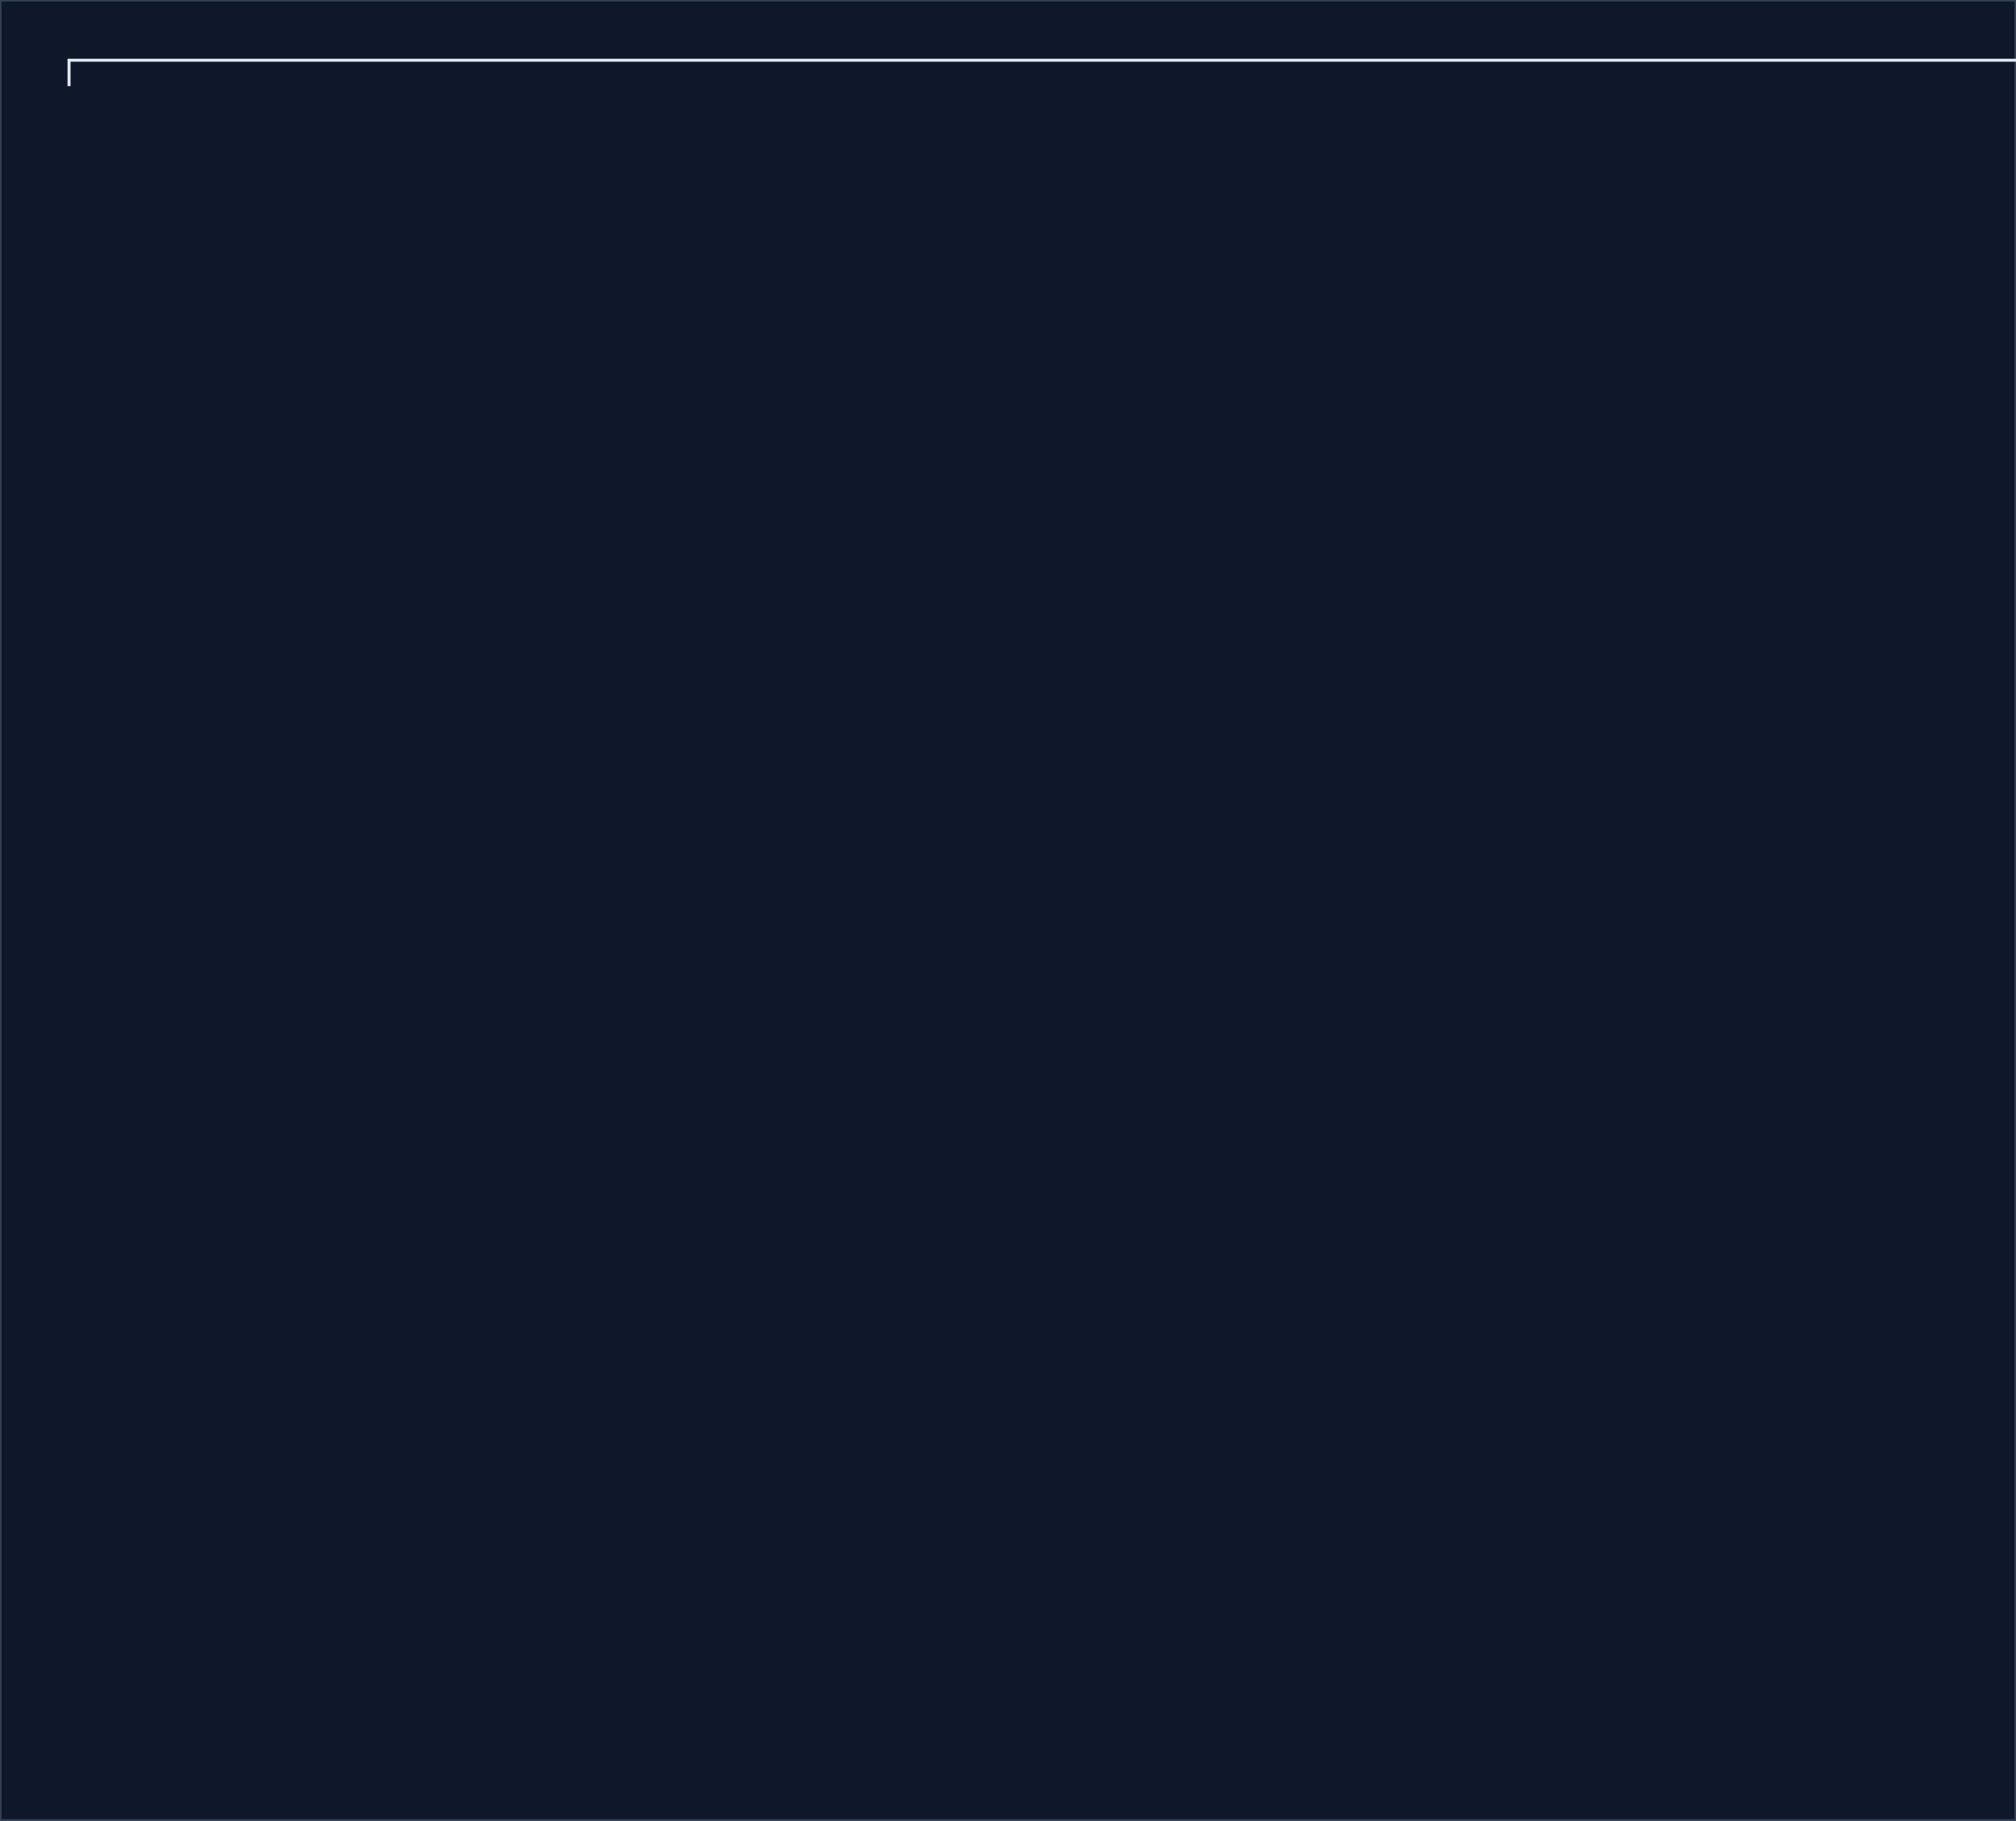
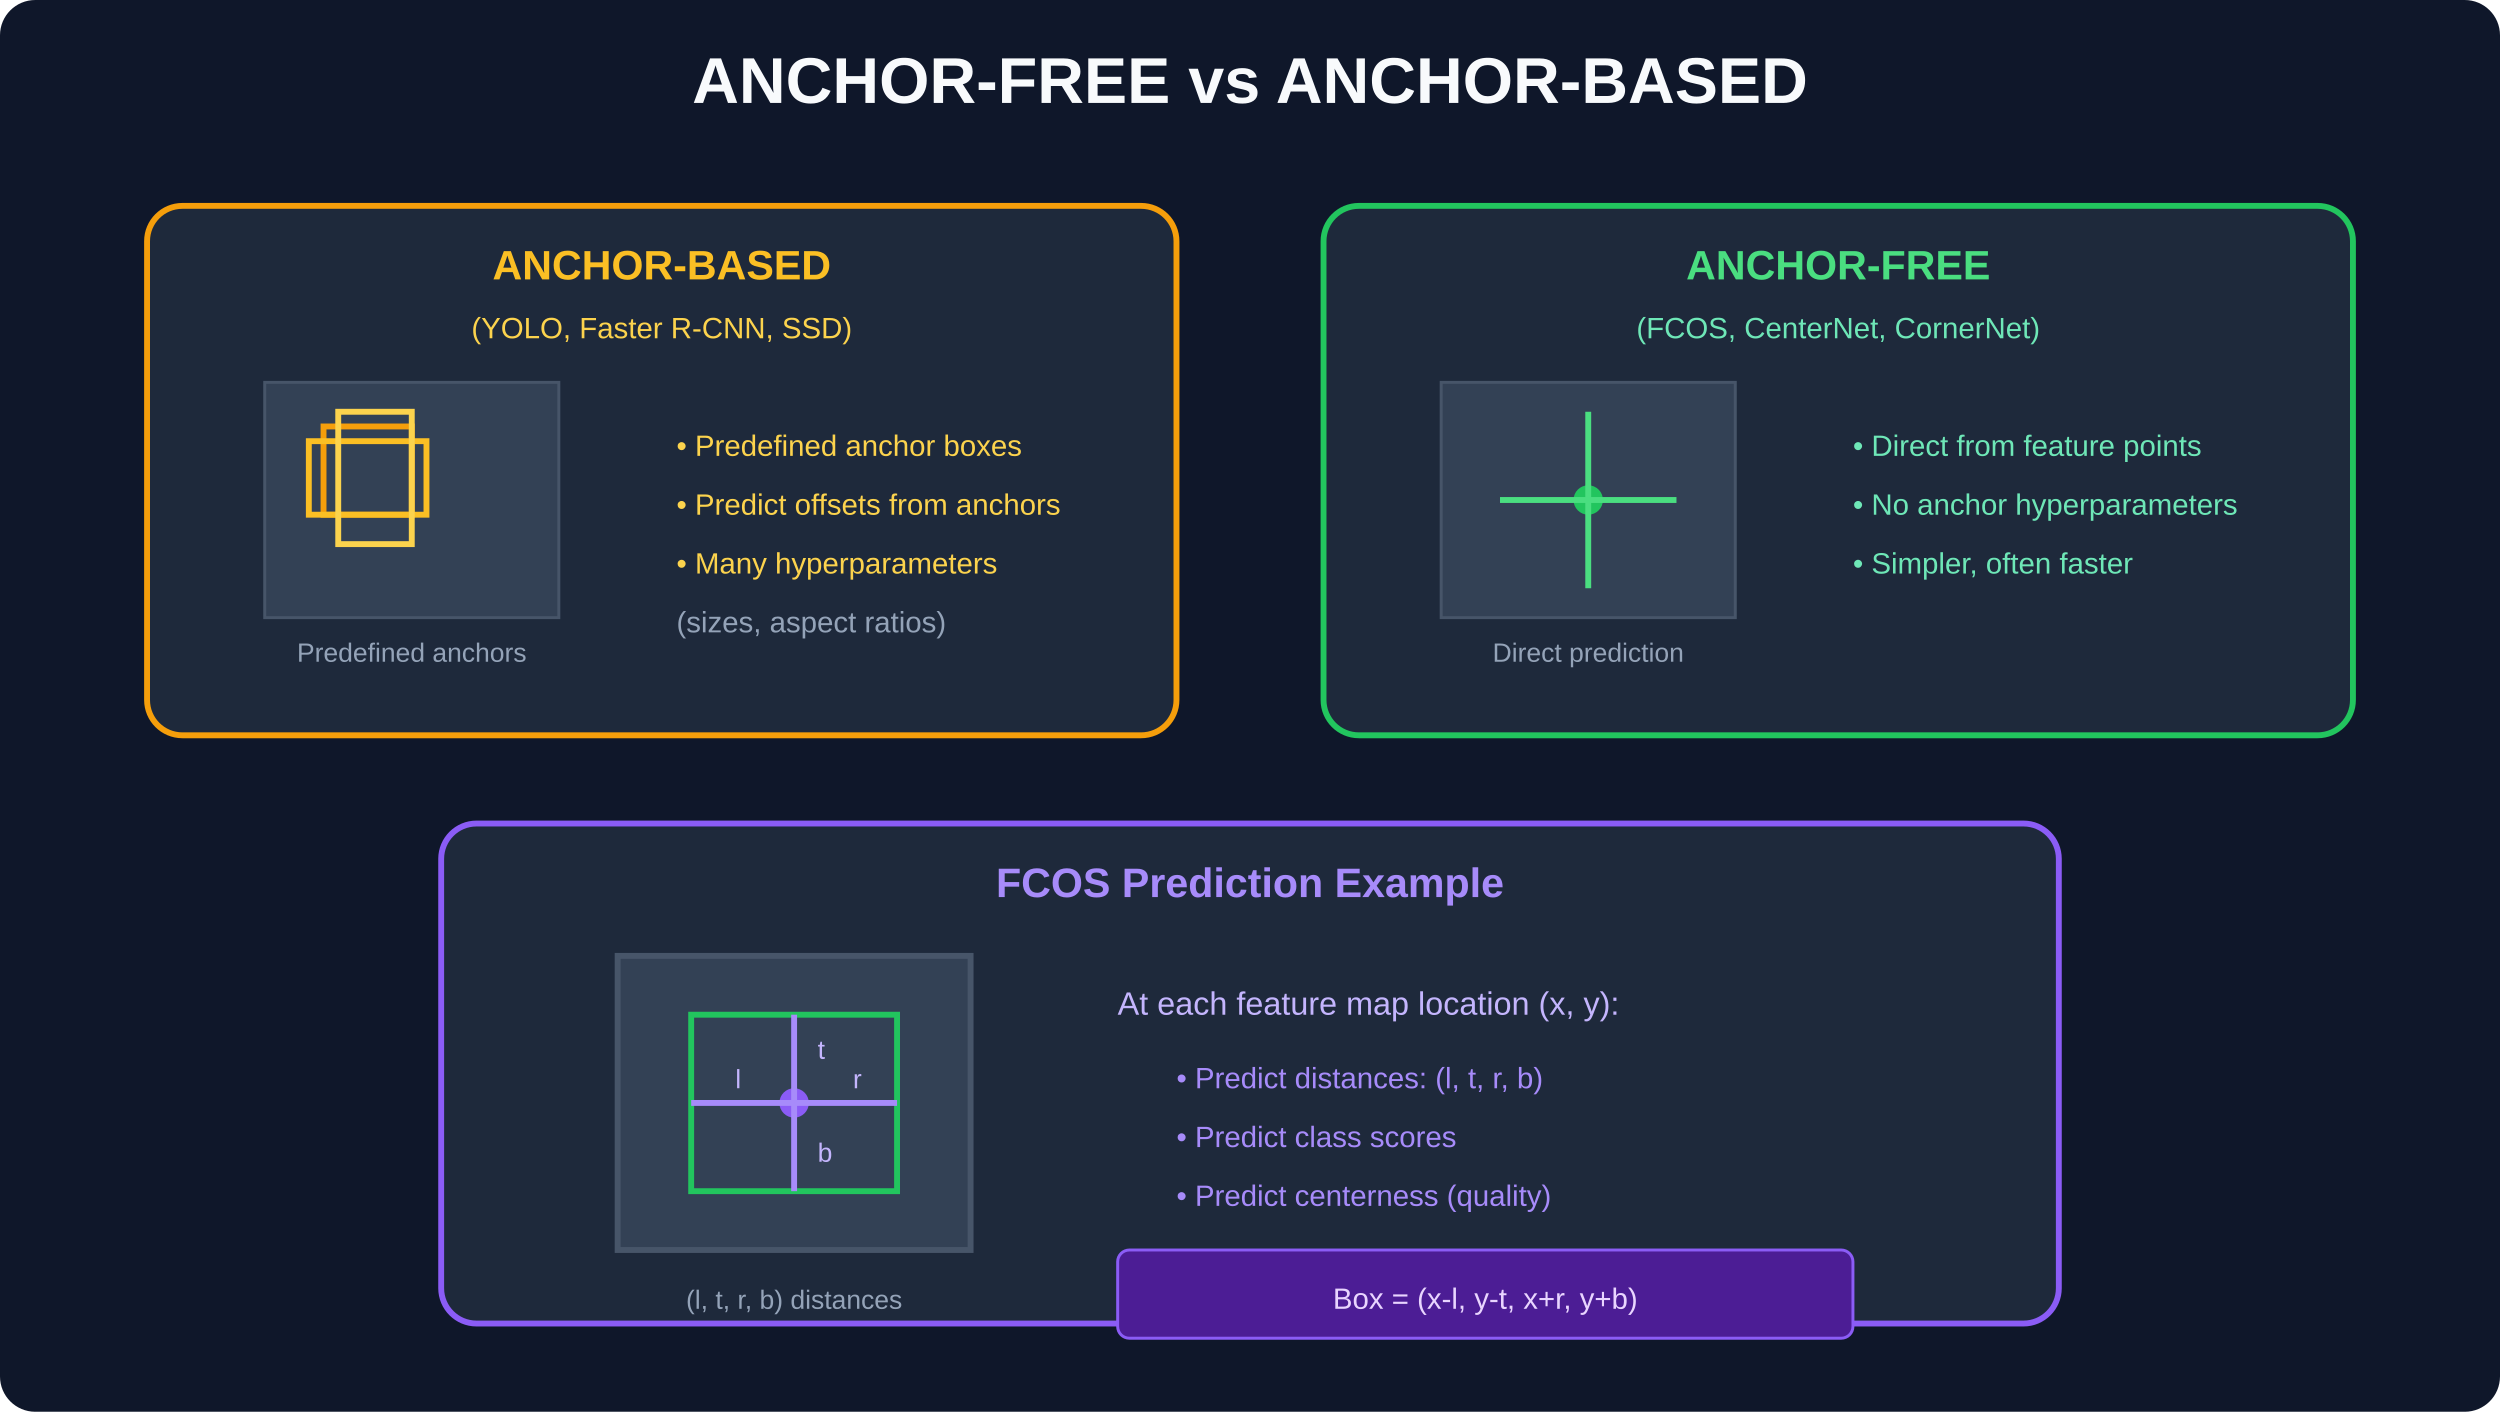
- <svg xmlns="http://www.w3.org/2000/svg" width="660" height="596" viewBox="0 0 660 596">
-   <style>
-     text {
-       font-family: 'Courier New', monospace;
-       font-size: 14px;
-       white-space: pre;
-     }
-   </style>
-   <rect width="100%" height="100%" fill="#0f172a" stroke="#334155" />
-   <text x="10" y="24" fill="#e2e8f0" xml:space="preserve">
- ┌───────────────────────────────────────────────────────────────────────────┐
- │                    ANCHOR-FREE vs ANCHOR-BASED                               │
- └───────────────────────────────────────────────────────────────────────────┘
- 
- ANCHOR-BASED (YOLO, Faster R-CNN):
- ─────────────────────────────────
- • Predefined anchor boxes at each location
- • Predict offsets from anchors
- • Hyperparameters: sizes, ratios
- 
- ANCHOR-FREE (FCOS, CenterNet):
- ────────────────────────────
- • Predict directly from feature map points
- • No anchor hyperparameters
- • Simpler, often faster
- 
- FCOS Prediction:
- ────────────────
- At each feature map location (x, y):
- • Predict distances: (l, t, r, b) to box edges
- • Predict class scores
- • Predict centerness (quality score)
- 
-     ┌─────────────────┐
-     │        t        │
-     │    ┌───────┐    │
-     │ l  │   ●   │ r  │
-     │    └───────┘    │
-     │        b        │
-     └─────────────────┘
- 
-     Box = (x-l, y-t, x+r, y+b)
-   </text>
+ <svg xmlns="http://www.w3.org/2000/svg" viewBox="0 0 850 480">
+   <rect width="850" height="480" fill="#0f172a" rx="12" />
+   <text x="425" y="35" text-anchor="middle" font-family="Arial, sans-serif" font-size="22" font-weight="bold" fill="#f8fafc">ANCHOR-FREE vs ANCHOR-BASED</text>
+   <g transform="translate(50, 70)">
+     <rect width="350" height="180" rx="12" fill="#1e293b" stroke="#f59e0b" stroke-width="2" />
+     <text x="175" y="25" text-anchor="middle" font-family="Arial, sans-serif" font-size="14" font-weight="bold" fill="#fbbf24">ANCHOR-BASED</text>
+     <text x="175" y="45" text-anchor="middle" font-family="Arial, sans-serif" font-size="10" fill="#fcd34d">(YOLO, Faster R-CNN, SSD)</text>
+     <g transform="translate(40, 60)">
+       <rect width="100" height="80" fill="#334155" stroke="#475569" stroke-width="1" />
+       <rect x="20" y="15" width="30" height="30" fill="none" stroke="#f59e0b" stroke-width="2" />
+       <rect x="15" y="20" width="40" height="25" fill="none" stroke="#fbbf24" stroke-width="2" />
+       <rect x="25" y="10" width="25" height="45" fill="none" stroke="#fcd34d" stroke-width="2" />
+       <text x="50" y="95" text-anchor="middle" font-family="Arial, sans-serif" font-size="9" fill="#94a3b8">Predefined anchors</text>
+     </g>
+     <text x="180" y="85" font-family="Arial, sans-serif" font-size="10" fill="#fcd34d">• Predefined anchor boxes</text>
+     <text x="180" y="105" font-family="Arial, sans-serif" font-size="10" fill="#fcd34d">• Predict offsets from anchors</text>
+     <text x="180" y="125" font-family="Arial, sans-serif" font-size="10" fill="#fcd34d">• Many hyperparameters</text>
+     <text x="180" y="145" font-family="Arial, sans-serif" font-size="10" fill="#94a3b8">  (sizes, aspect ratios)</text>
+   </g>
+   <g transform="translate(450, 70)">
+     <rect width="350" height="180" rx="12" fill="#1e293b" stroke="#22c55e" stroke-width="2" />
+     <text x="175" y="25" text-anchor="middle" font-family="Arial, sans-serif" font-size="14" font-weight="bold" fill="#4ade80">ANCHOR-FREE</text>
+     <text x="175" y="45" text-anchor="middle" font-family="Arial, sans-serif" font-size="10" fill="#6ee7b7">(FCOS, CenterNet, CornerNet)</text>
+     <g transform="translate(40, 60)">
+       <rect width="100" height="80" fill="#334155" stroke="#475569" stroke-width="1" />
+       <circle cx="50" cy="40" r="5" fill="#22c55e" />
+       <line x1="50" y1="40" x2="50" y2="10" stroke="#4ade80" stroke-width="2" />
+       <line x1="50" y1="40" x2="50" y2="70" stroke="#4ade80" stroke-width="2" />
+       <line x1="50" y1="40" x2="20" y2="40" stroke="#4ade80" stroke-width="2" />
+       <line x1="50" y1="40" x2="80" y2="40" stroke="#4ade80" stroke-width="2" />
+       <text x="50" y="95" text-anchor="middle" font-family="Arial, sans-serif" font-size="9" fill="#94a3b8">Direct prediction</text>
+     </g>
+     <text x="180" y="85" font-family="Arial, sans-serif" font-size="10" fill="#6ee7b7">• Direct from feature points</text>
+     <text x="180" y="105" font-family="Arial, sans-serif" font-size="10" fill="#6ee7b7">• No anchor hyperparameters</text>
+     <text x="180" y="125" font-family="Arial, sans-serif" font-size="10" fill="#6ee7b7">• Simpler, often faster</text>
+   </g>
+   <g transform="translate(150, 280)">
+     <rect width="550" height="170" rx="12" fill="#1e293b" stroke="#8b5cf6" stroke-width="2" />
+     <text x="275" y="25" text-anchor="middle" font-family="Arial, sans-serif" font-size="14" font-weight="bold" fill="#a78bfa">FCOS Prediction Example</text>
+     <g transform="translate(60, 45)">
+       <rect width="120" height="100" fill="#334155" stroke="#475569" stroke-width="2" />
+       <rect x="25" y="20" width="70" height="60" fill="none" stroke="#22c55e" stroke-width="2" />
+       <circle cx="60" cy="50" r="5" fill="#8b5cf6" />
+       <line x1="60" y1="50" x2="60" y2="20" stroke="#a78bfa" stroke-width="2" />
+       <text x="68" y="35" font-family="Arial, sans-serif" font-size="9" fill="#c4b5fd">t</text>
+       <line x1="60" y1="50" x2="60" y2="80" stroke="#a78bfa" stroke-width="2" />
+       <text x="68" y="70" font-family="Arial, sans-serif" font-size="9" fill="#c4b5fd">b</text>
+       <line x1="60" y1="50" x2="25" y2="50" stroke="#a78bfa" stroke-width="2" />
+       <text x="40" y="45" font-family="Arial, sans-serif" font-size="9" fill="#c4b5fd">l</text>
+       <line x1="60" y1="50" x2="95" y2="50" stroke="#a78bfa" stroke-width="2" />
+       <text x="80" y="45" font-family="Arial, sans-serif" font-size="9" fill="#c4b5fd">r</text>
+       <text x="60" y="120" text-anchor="middle" font-family="Arial, sans-serif" font-size="9" fill="#94a3b8">(l, t, r, b) distances</text>
+     </g>
+     <g transform="translate(230, 50)">
+       <text x="0" y="15" font-family="Arial, sans-serif" font-size="11" fill="#c4b5fd">At each feature map location (x, y):</text>
+       <text x="20" y="40" font-family="Arial, sans-serif" font-size="10" fill="#a78bfa">• Predict distances: (l, t, r, b)</text>
+       <text x="20" y="60" font-family="Arial, sans-serif" font-size="10" fill="#a78bfa">• Predict class scores</text>
+       <text x="20" y="80" font-family="Arial, sans-serif" font-size="10" fill="#a78bfa">• Predict centerness (quality)</text>
+       <rect x="0" y="95" width="250" height="30" rx="4" fill="#4c1d95" stroke="#8b5cf6" stroke-width="1" />
+       <text x="125" y="115" text-anchor="middle" font-family="Arial, sans-serif" font-size="10" fill="#e9d5ff">Box = (x-l, y-t, x+r, y+b)</text>
+     </g>
+   </g>
</svg>
